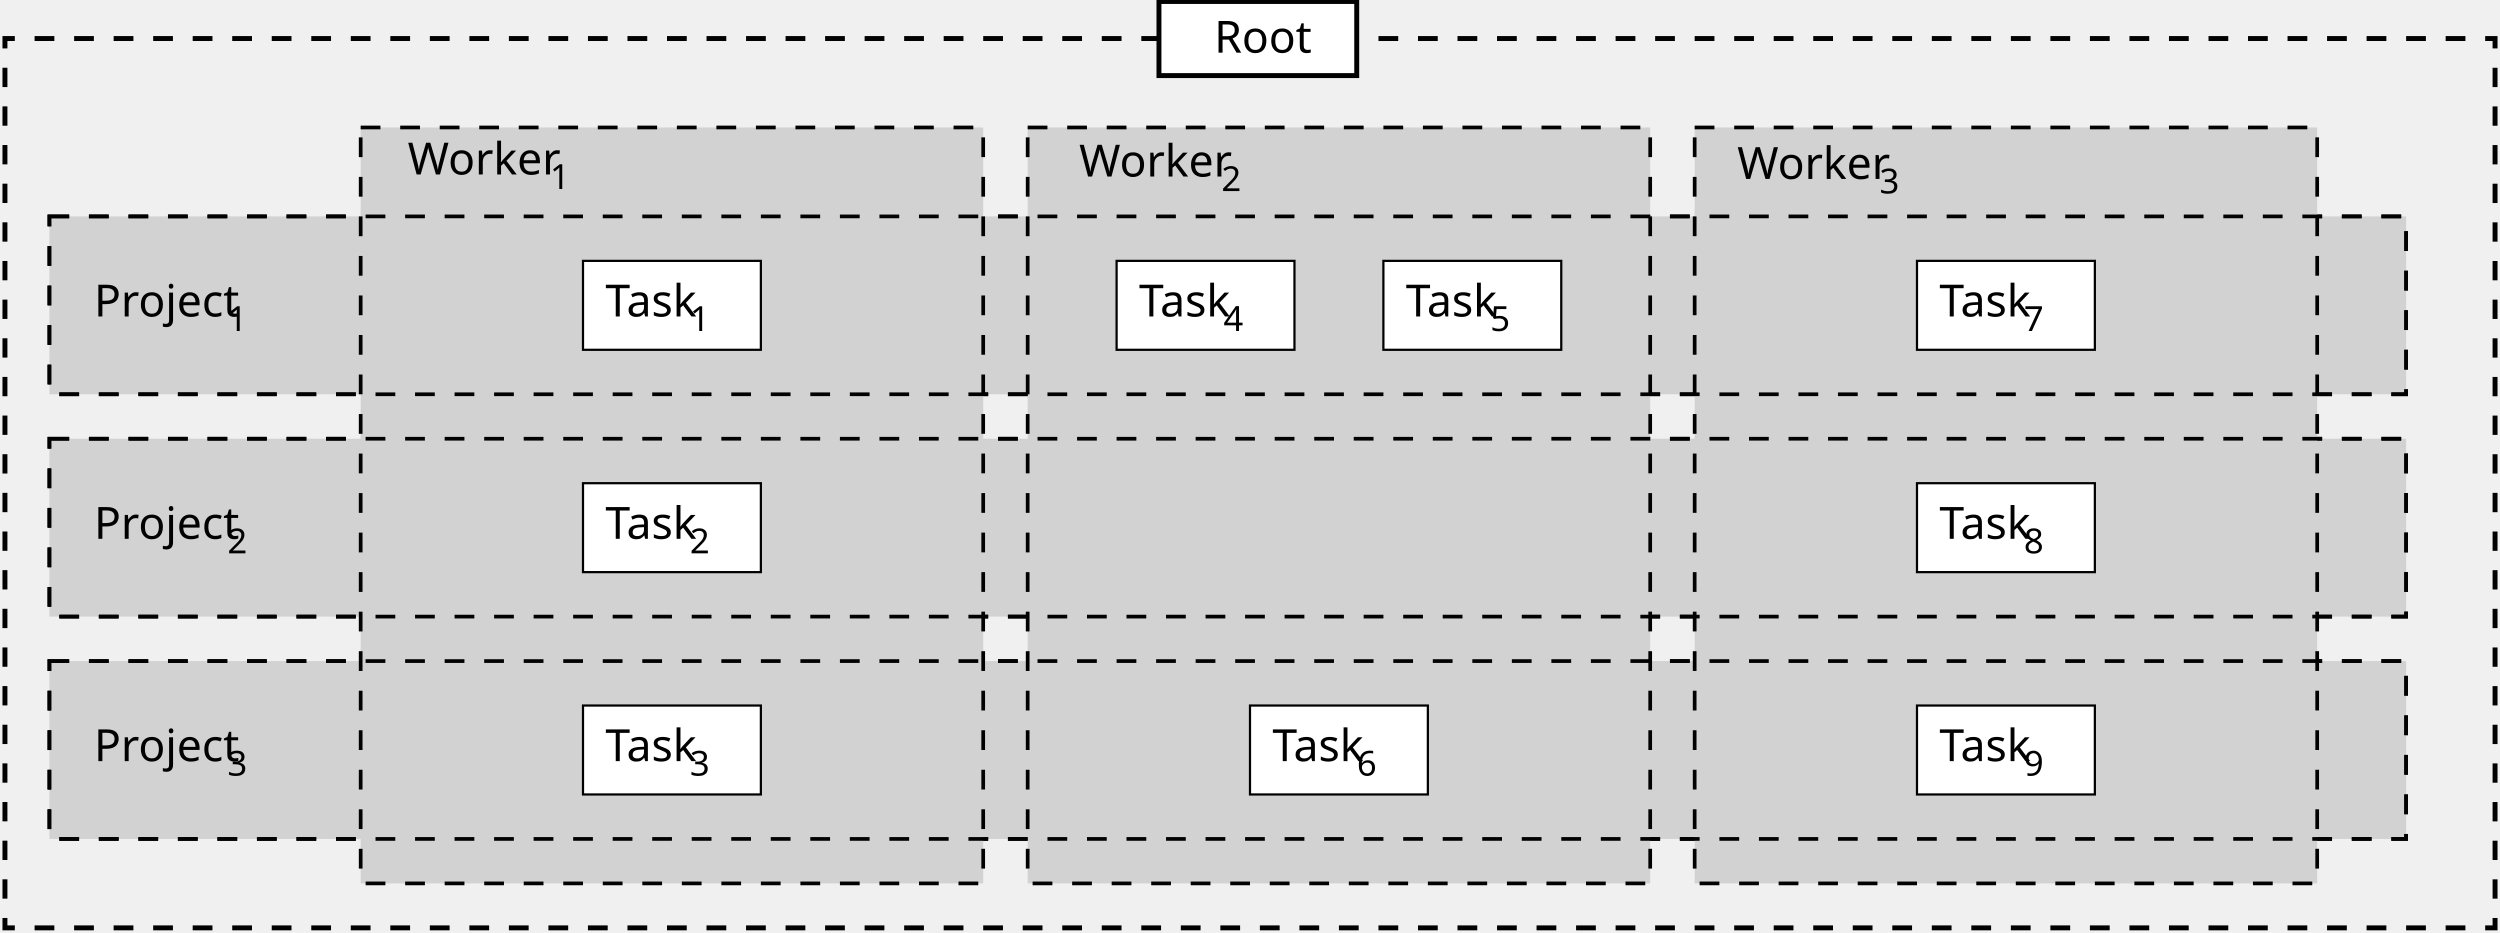
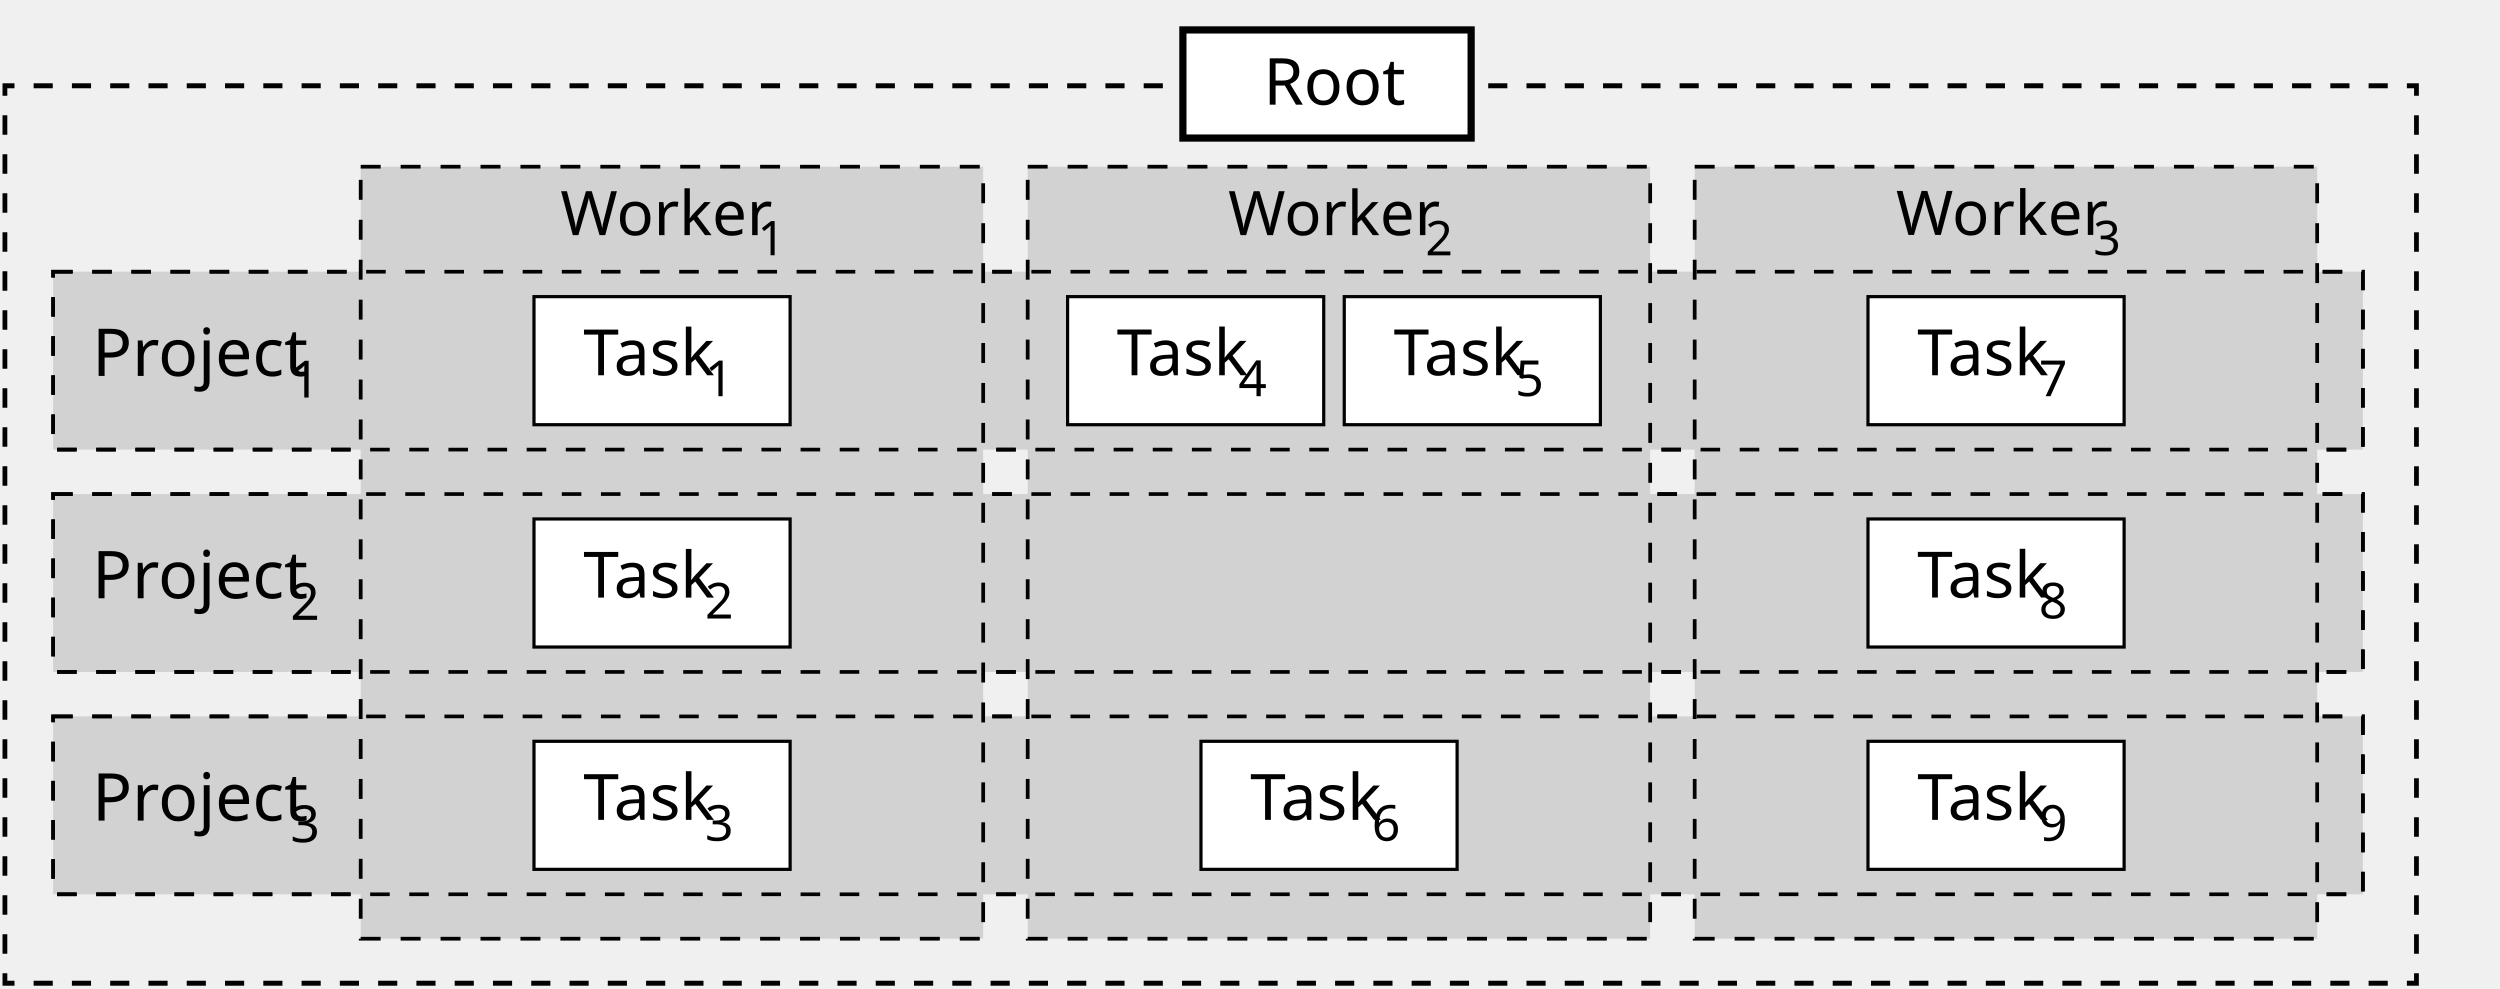
- <svg xmlns="http://www.w3.org/2000/svg" version="1.1" id="Layer_1" x="0px" y="0px" width="506.002px" height="188.8px" viewBox="0 0 506.002 188.8" enable-background="new 0 0 506.002 188.8" xml:space="preserve">
-   <g>
-     <g>
-       <rect x="10" y="88.8" fill="#D2D2D2" stroke="#010101" stroke-width="0.75" stroke-miterlimit="10" stroke-dasharray="4" width="477.003" height="36" />
-       <rect x="10" y="43.8" fill="#D2D2D2" stroke="#010101" stroke-width="0.75" stroke-miterlimit="10" stroke-dasharray="4" width="477.003" height="36" />
-       <rect x="10" y="133.8" fill="#D2D2D2" stroke="#010101" stroke-width="0.75" stroke-miterlimit="10" stroke-dasharray="4" width="477.003" height="36" />
-       <rect x="73" y="25.8" fill="#D2D2D2" stroke="#010101" stroke-width="0.75" stroke-miterlimit="10" stroke-dasharray="4" width="126" height="153.001" />
-       <rect x="208.001" y="25.8" fill="#D2D2D2" stroke="#010101" stroke-width="0.75" stroke-miterlimit="10" stroke-dasharray="4" width="126" height="153.001" />
-       <rect x="343.001" y="25.8" fill="#D2D2D2" stroke="#010101" stroke-width="0.75" stroke-miterlimit="10" stroke-dasharray="4" width="126" height="153.001" />
-       <text transform="matrix(1 0 0 1 380.417 39.1543)" fill="#010101" font-family="'Calibri'" font-size="7">3</text>
-       <text transform="matrix(1 0 0 1 351.6152 36.2139)" fill="#010101" font-family="'Calibri'" font-size="9">Worker</text>
-       <text transform="matrix(1 0 0 1 218.4146 35.7334)" fill="#010101" font-family="'Calibri'" font-size="9">Worker</text>
-       <text transform="matrix(1 0 0 1 247.2153 38.6748)" fill="#010101" font-family="'Calibri'" font-size="7">2</text>
-       <text transform="matrix(1 0 0 1 111.314 38.2539)" fill="#010101" font-family="'Calibri'" font-size="7">1</text>
-       <text transform="matrix(1 0 0 1 82.5142 35.3135)" fill="#010101" font-family="'Calibri'" font-size="9">Worker</text>
-       <rect x="118" y="142.8" fill="#FFFFFF" stroke="#010101" stroke-width="0.45" stroke-miterlimit="10" width="36" height="18" />
-       <text transform="matrix(1 0 0 1 122.5342 154.0557)" fill="#010101" font-family="'Calibri'" font-size="9">Task</text>
-       <text transform="matrix(1 0 0 1 139.6348 156.9951)" fill="#010101" font-family="'Calibri'" font-size="7">3</text>
-       <rect x="253" y="142.8" fill="#FFFFFF" stroke="#010101" stroke-width="0.45" stroke-miterlimit="10" width="36" height="18" />
-       <text transform="matrix(1 0 0 1 257.5356 154.0557)" fill="#010101" font-family="'Calibri'" font-size="9">Task</text>
-       <text transform="matrix(1 0 0 1 274.6353 156.9951)" fill="#010101" font-family="'Calibri'" font-size="7">6</text>
-       <rect x="118" y="97.8" fill="#FFFFFF" stroke="#010101" stroke-width="0.45" stroke-miterlimit="10" width="36" height="18" />
-       <text transform="matrix(1 0 0 1 122.5342 109.0547)" fill="#010101" font-family="'Calibri'" font-size="9">Task</text>
-       <text transform="matrix(1 0 0 1 139.6343 111.9941)" fill="#010101" font-family="'Calibri'" font-size="7">2</text>
-       <rect x="118" y="52.8" fill="#FFFFFF" stroke="#010101" stroke-width="0.45" stroke-miterlimit="10" width="36" height="18" />
-       <text transform="matrix(1 0 0 1 122.5342 64.0537)" fill="#010101" font-family="'Calibri'" font-size="9">Task</text>
-       <text transform="matrix(1 0 0 1 139.6343 66.9941)" fill="#010101" font-family="'Calibri'" font-size="7">1</text>
-       <rect x="226.001" y="52.8" fill="#FFFFFF" stroke="#010101" stroke-width="0.45" stroke-miterlimit="10" width="36" height="18" />
-       <text transform="matrix(1 0 0 1 230.5352 64.0537)" fill="#010101" font-family="'Calibri'" font-size="9">Task</text>
-       <text transform="matrix(1 0 0 1 247.6353 66.9941)" fill="#010101" font-family="'Calibri'" font-size="7">4</text>
-       <rect x="280" y="52.8" fill="#FFFFFF" stroke="#010101" stroke-width="0.45" stroke-miterlimit="10" width="36" height="18" />
-       <text transform="matrix(1 0 0 1 284.5352 64.0537)" fill="#010101" font-family="'Calibri'" font-size="9">Task</text>
-       <text transform="matrix(1 0 0 1 301.6348 66.9941)" fill="#010101" font-family="'Calibri'" font-size="7">5</text>
-       <rect x="388.001" y="52.8" fill="#FFFFFF" stroke="#010101" stroke-width="0.45" stroke-miterlimit="10" width="36.001" height="18" />
-       <text transform="matrix(1 0 0 1 392.5361 64.0537)" fill="#010101" font-family="'Calibri'" font-size="9">Task</text>
-       <text transform="matrix(1 0 0 1 409.6357 66.9941)" fill="#010101" font-family="'Calibri'" font-size="7">7</text>
-       <rect x="388.001" y="97.8" fill="#FFFFFF" stroke="#010101" stroke-width="0.45" stroke-miterlimit="10" width="36.001" height="18" />
-       <text transform="matrix(1 0 0 1 392.5361 109.0547)" fill="#010101" font-family="'Calibri'" font-size="9">Task</text>
-       <text transform="matrix(1 0 0 1 409.6357 111.9941)" fill="#010101" font-family="'Calibri'" font-size="7">8</text>
-       <rect x="388.001" y="142.8" fill="#FFFFFF" stroke="#010101" stroke-width="0.45" stroke-miterlimit="10" width="36.001" height="18" />
-       <text transform="matrix(1 0 0 1 392.5361 154.0557)" fill="#010101" font-family="'Calibri'" font-size="9">Task</text>
-       <text transform="matrix(1 0 0 1 409.6357 156.9951)" fill="#010101" font-family="'Calibri'" font-size="7">9</text>
-       <text transform="matrix(1 0 0 1 19.0327 64.0537)" fill="#010101" font-family="'Calibri'" font-size="9">Project</text>
-       <text transform="matrix(1 0 0 1 46.0327 66.9941)" fill="#010101" font-family="'Calibri'" font-size="7">1</text>
-       <text transform="matrix(1 0 0 1 46.0327 111.9941)" fill="#010101" font-family="'Calibri'" font-size="7">2</text>
-       <text transform="matrix(1 0 0 1 19.0327 109.0547)" fill="#010101" font-family="'Calibri'" font-size="9">Project</text>
-       <text transform="matrix(1 0 0 1 19.0327 154.0557)" fill="#010101" font-family="'Calibri'" font-size="9">Project</text>
-       <text transform="matrix(1 0 0 1 46.0327 156.9951)" fill="#010101" font-family="'Calibri'" font-size="7">3</text>
-       <g>
-         <g>
-           <polyline fill="none" stroke="#010101" stroke-miterlimit="10" points="1,185.8 1,187.8 3,187.8     " />
-           <line fill="none" stroke="#010101" stroke-miterlimit="10" stroke-dasharray="4,4" x1="7" y1="187.8" x2="501.002" y2="187.8" />
-           <polyline fill="none" stroke="#010101" stroke-miterlimit="10" points="503.002,187.8 505.002,187.8 505.002,185.8     " />
-           <line fill="none" stroke="#010101" stroke-miterlimit="10" stroke-dasharray="3.911,3.911" x1="505.002" y1="181.889" x2="505.002" y2="11.755" />
-           <polyline fill="none" stroke="#010101" stroke-miterlimit="10" points="505.002,9.8 505.002,7.8 503.002,7.8     " />
-           <line fill="none" stroke="#010101" stroke-miterlimit="10" stroke-dasharray="4,4" x1="499.002" y1="7.8" x2="5" y2="7.8" />
-           <polyline fill="none" stroke="#010101" stroke-miterlimit="10" points="3,7.8 1,7.8 1,9.8     " />
-           <line fill="none" stroke="#010101" stroke-miterlimit="10" stroke-dasharray="3.911,3.911" x1="1" y1="13.711" x2="1" y2="183.845" />
-         </g>
-       </g>
-       <g>
-         <rect x="234.574" y="0.3" fill="#FFFFFF" stroke="#010101" stroke-miterlimit="10" width="40.028" height="15" />
-         <text transform="matrix(1 0 0 1 245.7607 10.666)" fill="#010101" font-family="'Calibri'" font-size="9">Root</text>
-       </g>
-       <rect x="10" y="88.8" fill="none" stroke="#010101" stroke-width="0.75" stroke-miterlimit="10" stroke-dasharray="4" width="477.003" height="36" />
-       <rect x="10" y="133.8" fill="none" stroke="#010101" stroke-width="0.75" stroke-miterlimit="10" stroke-dasharray="4" width="477.003" height="36" />
-       <rect x="10" y="43.8" fill="none" stroke="#010101" stroke-width="0.75" stroke-miterlimit="10" stroke-dasharray="4" width="477.003" height="36" />
+ <svg xmlns="http://www.w3.org/2000/svg" version="1.1" id="Layer_1" x="0px" y="0px" width="506.002" height="200" viewBox="0 0 506.002 200" enable-background="new 0 0 506.002 188.8" xml:space="preserve">
+   <defs id="defs131" />
+   <rect x="10.75" y="99.999" stroke-miterlimit="10" width="467.503" height="36.002" id="rect7" style="fill:#d2d2d2;stroke:#010101;stroke-width:0.743;stroke-miterlimit:10;stroke-dasharray:3.96" />
+   <rect x="10.75" y="54.996" stroke-miterlimit="10" width="467.503" height="36.002" id="rect9" style="fill:#d2d2d2;stroke:#010101;stroke-width:0.743;stroke-miterlimit:10;stroke-dasharray:3.96" />
+   <rect x="10.75" y="145.002" stroke-miterlimit="10" width="467.503" height="36.002" id="rect11" style="fill:#d2d2d2;stroke:#010101;stroke-width:0.743;stroke-miterlimit:10;stroke-dasharray:3.96" />
+   <rect x="73.004" y="33.739" stroke-miterlimit="10" width="125.992" height="156.258" id="rect13" style="fill:#d2d2d2;stroke:#010101;stroke-width:0.758;stroke-miterlimit:10;stroke-dasharray:4.042" />
+   <rect x="208.005" y="33.739" stroke-miterlimit="10" width="125.992" height="156.258" id="rect15" style="fill:#d2d2d2;stroke:#010101;stroke-width:0.758;stroke-miterlimit:10;stroke-dasharray:4.042" />
+   <rect x="343.005" y="33.739" stroke-miterlimit="10" width="125.992" height="156.258" id="rect17" style="fill:#d2d2d2;stroke:#010101;stroke-width:0.758;stroke-miterlimit:10;stroke-dasharray:4.042" />
+   <g id="g3604" transform="matrix(1.386697,0,0,1.386697,-103.835,-18.1952)">
+     <text y="50.354" x="380.417" style="font-size:7px;font-family:Calibri;fill:#010101" id="text19" font-size="7">3</text>
+     <text y="47.414" x="351.615" style="font-size:9px;font-family:Calibri;fill:#010101" id="text21" font-size="9">Worker</text>
+   </g>
+   <g id="g3600" transform="matrix(1.386293,0,0,1.386293,-54.20629,-17.46624)">
+     <text y="46.933" x="218.415" style="font-size:9px;font-family:Calibri;fill:#010101" id="text23" font-size="9">Worker</text>
+     <text y="49.875" x="247.215" style="font-size:7px;font-family:Calibri;fill:#010101" id="text25" font-size="7">2</text>
+   </g>
+   <g id="g3584" transform="matrix(1.386179,0,0,1.386179,-0.9557442,-16.87832)">
+     <text y="49.454" x="111.314" style="font-size:7px;font-family:Calibri;fill:#010101" id="text27" font-size="7">1</text>
+     <text y="46.513" x="82.514" style="font-size:9px;font-family:Calibri;fill:#010101" id="text29" font-size="9">Worker</text>
+   </g>
+   <rect x="108.08" y="150.04" stroke-miterlimit="10" width="51.84" height="25.92" id="rect31" style="fill:#ffffff;stroke:#010101;stroke-width:0.648;stroke-miterlimit:10" />
+   <g id="g7548" transform="matrix(1.44,0,0,1.44,-58.37899,-72.02671)">
+     <text y="165.256" x="122.534" style="font-size:9px;font-family:Calibri;fill:#010101" id="text33" font-size="9">Task</text>
+     <text y="168.195" x="139.635" style="font-size:7px;font-family:Calibri;fill:#010101" id="text35" font-size="7">3</text>
+   </g>
+   <rect x="243.08" y="150.04" stroke-miterlimit="10" width="51.84" height="25.92" id="rect37" style="fill:#ffffff;stroke:#010101;stroke-width:0.648;stroke-miterlimit:10" />
+   <g id="g7552" transform="matrix(1.44,0,0,1.44,-117.8118,-72.02671)">
+     <text y="165.256" x="257.536" style="font-size:9px;font-family:Calibri;fill:#010101" id="text39" font-size="9">Task</text>
+     <text y="168.195" x="274.635" style="font-size:7px;font-family:Calibri;fill:#010101" id="text41" font-size="7">6</text>
+   </g>
+   <rect x="108.08" y="105.04" stroke-miterlimit="10" width="51.84" height="25.92" id="rect43" style="fill:#ffffff;stroke:#010101;stroke-width:0.648;stroke-miterlimit:10" />
+   <g id="g7544" transform="matrix(1.44,0,0,1.44,-58.3864,-52.21199)">
+     <text y="120.255" x="122.534" style="font-size:9px;font-family:Calibri;fill:#010101" id="text45" font-size="9">Task</text>
+     <text y="123.194" x="139.634" style="font-size:7px;font-family:Calibri;fill:#010101" id="text47" font-size="7">2</text>
+   </g>
+   <rect x="108.08" y="60.04" stroke-miterlimit="10" width="51.84" height="25.92" id="rect49" style="fill:#ffffff;stroke:#010101;stroke-width:0.648;stroke-miterlimit:10" />
+   <g id="g7540" transform="matrix(1.44,0,0,1.44,-58.38865,-32.41177)">
+     <text y="75.254" x="122.534" style="font-size:9px;font-family:Calibri;fill:#010101" id="text51" font-size="9">Task</text>
+     <text y="78.194" x="139.634" style="font-size:7px;font-family:Calibri;fill:#010101" id="text53" font-size="7">1</text>
+   </g>
+   <rect x="216.081" y="60.04" stroke-miterlimit="10" width="51.84" height="25.92" id="rect55" style="fill:#ffffff;stroke:#010101;stroke-width:0.648;stroke-miterlimit:10" />
+   <g id="g7560" transform="matrix(1.44,0,0,1.44,-105.9482,-32.41628)">
+     <text y="75.254" x="230.535" style="font-size:9px;font-family:Calibri;fill:#010101" id="text57" font-size="9">Task</text>
+     <text y="78.194" x="247.635" style="font-size:7px;font-family:Calibri;fill:#010101" id="text59" font-size="7">4</text>
+   </g>
+   <rect x="272.08" y="60.04" stroke-miterlimit="10" width="51.84" height="25.92" id="rect61" style="fill:#ffffff;stroke:#010101;stroke-width:0.648;stroke-miterlimit:10" />
+   <g id="g7556" transform="matrix(1.44,0,0,1.44,-127.6622,-32.42605)">
+     <text y="75.254" x="284.535" style="font-size:9px;font-family:Calibri;fill:#010101" id="text63" font-size="9">Task</text>
+     <text y="78.194" x="301.635" style="font-size:7px;font-family:Calibri;fill:#010101" id="text65" font-size="7">5</text>
+   </g>
+   <rect x="378.081" y="60.04" stroke-miterlimit="10" width="51.841" height="25.92" id="rect67" style="fill:#ffffff;stroke:#010101;stroke-width:0.648;stroke-miterlimit:10" />
+   <g id="g7564" transform="matrix(1.44,0,0,1.44,-177.2014,-32.41628)">
+     <text y="75.254" x="392.536" style="font-size:9px;font-family:Calibri;fill:#010101" id="text69" font-size="9">Task</text>
+     <text y="78.194" x="409.636" style="font-size:7px;font-family:Calibri;fill:#010101" id="text71" font-size="7">7</text>
+   </g>
+   <rect x="378.081" y="105.04" stroke-miterlimit="10" width="51.841" height="25.92" id="rect73" style="fill:#ffffff;stroke:#010101;stroke-width:0.648;stroke-miterlimit:10" />
+   <g id="g7568" transform="matrix(1.44,0,0,1.44,-177.2097,-52.22628)">
+     <text y="120.255" x="392.536" style="font-size:9px;font-family:Calibri;fill:#010101" id="text75" font-size="9">Task</text>
+     <text y="123.194" x="409.636" style="font-size:7px;font-family:Calibri;fill:#010101" id="text77" font-size="7">8</text>
+   </g>
+   <rect x="378.081" y="150.04" stroke-miterlimit="10" width="51.841" height="25.92" id="rect79" style="fill:#ffffff;stroke:#010101;stroke-width:0.648;stroke-miterlimit:10" />
+   <g id="g7572" transform="matrix(1.44,0,0,1.44,-177.1946,-72.02671)">
+     <text y="165.256" x="392.536" style="font-size:9px;font-family:Calibri;fill:#010101" id="text81" font-size="9">Task</text>
+     <text y="168.195" x="409.636" style="font-size:7px;font-family:Calibri;fill:#010101" id="text83" font-size="7">9</text>
+   </g>
+   <g id="g3588" transform="matrix(1.485583,0,0,1.485583,-9.608997,-35.71025)">
+     <text y="75.254" x="19.033" style="font-size:9px;font-family:Calibri;fill:#010101" id="text85" font-size="9">Project</text>
+     <text y="78.194" x="46.033" style="font-size:7px;font-family:Calibri;fill:#010101" id="text87" font-size="7">1</text>
+   </g>
+   <g id="g3592" transform="matrix(1.485753,0,0,1.485753,-9.624311,-57.58137)">
+     <text y="123.194" x="46.033" style="font-size:7px;font-family:Calibri;fill:#010101" id="text89" font-size="7">2</text>
+     <text y="120.255" x="19.033" style="font-size:9px;font-family:Calibri;fill:#010101" id="text91" font-size="9">Project</text>
+   </g>
+   <g id="g3596" transform="matrix(1.486318,0,0,1.486318,-9.629517,-79.53086)">
+     <text y="165.256" x="19.033" style="font-size:9px;font-family:Calibri;fill:#010101" id="text93" font-size="9">Project</text>
+     <text y="168.195" x="46.033" style="font-size:7px;font-family:Calibri;fill:#010101" id="text95" font-size="7">3</text>
+   </g>
+   <g id="g97" transform="matrix(0.968446,0,0,1.009131,0.02590354,9.490874)">
+     <g id="g99">
+       <polyline stroke-miterlimit="10" points="1,185.8 1,187.8 3,187.8     " id="polyline101" style="fill:none;stroke:#010101;stroke-miterlimit:10" />
+       <line stroke-miterlimit="10" x1="7" y1="187.8" x2="501.002" y2="187.8" id="line103" style="fill:none;stroke:#010101;stroke-miterlimit:10;stroke-dasharray:4, 4" />
+       <polyline stroke-miterlimit="10" points="503.002,187.8 505.002,187.8 505.002,185.8     " id="polyline105" style="fill:none;stroke:#010101;stroke-miterlimit:10" />
+       <line stroke-miterlimit="10" x1="505.002" y1="181.889" x2="505.002" y2="11.755" id="line107" style="fill:none;stroke:#010101;stroke-miterlimit:10;stroke-dasharray:3.911, 3.911" />
+       <polyline stroke-miterlimit="10" points="505.002,9.8 505.002,7.8 503.002,7.8     " id="polyline109" style="fill:none;stroke:#010101;stroke-miterlimit:10" />
+       <line stroke-miterlimit="10" x1="499.002" y1="7.8" x2="5" y2="7.8" id="line111" style="fill:none;stroke:#010101;stroke-miterlimit:10;stroke-dasharray:4, 4" />
+       <polyline stroke-miterlimit="10" points="3,7.8 1,7.8 1,9.8     " id="polyline113" style="fill:none;stroke:#010101;stroke-miterlimit:10" />
+       <line stroke-miterlimit="10" x1="1" y1="13.711" x2="1" y2="183.845" id="line115" style="fill:none;stroke:#010101;stroke-miterlimit:10;stroke-dasharray:3.911, 3.911" />
    </g>
  </g>
+   <g id="g117" transform="matrix(1.457498,0,0,1.459125,-102.4735,5.61882)">
+     <rect x="234.574" y="0.3" stroke-miterlimit="10" width="40.028" height="15" id="rect119" style="fill:#ffffff;stroke:#010101;stroke-miterlimit:10" />
+     <text transform="translate(245.7607,10.666)" font-size="9" id="text121" style="font-size:9px;font-family:Calibri;fill:#010101">Root</text>
+   </g>
+   <rect x="10.75" y="99.999" stroke-miterlimit="10" width="467.503" height="36.002" id="rect123" style="fill:none;stroke:#010101;stroke-width:0.743;stroke-miterlimit:10;stroke-dasharray:3.96" />
+   <rect x="10.75" y="145.002" stroke-miterlimit="10" width="467.503" height="36.002" id="rect125" style="fill:none;stroke:#010101;stroke-width:0.743;stroke-miterlimit:10;stroke-dasharray:3.96" />
+   <rect x="10.75" y="54.996" stroke-miterlimit="10" width="467.503" height="36.002" id="rect127" style="fill:none;stroke:#010101;stroke-width:0.743;stroke-miterlimit:10;stroke-dasharray:3.96" />
</svg>
